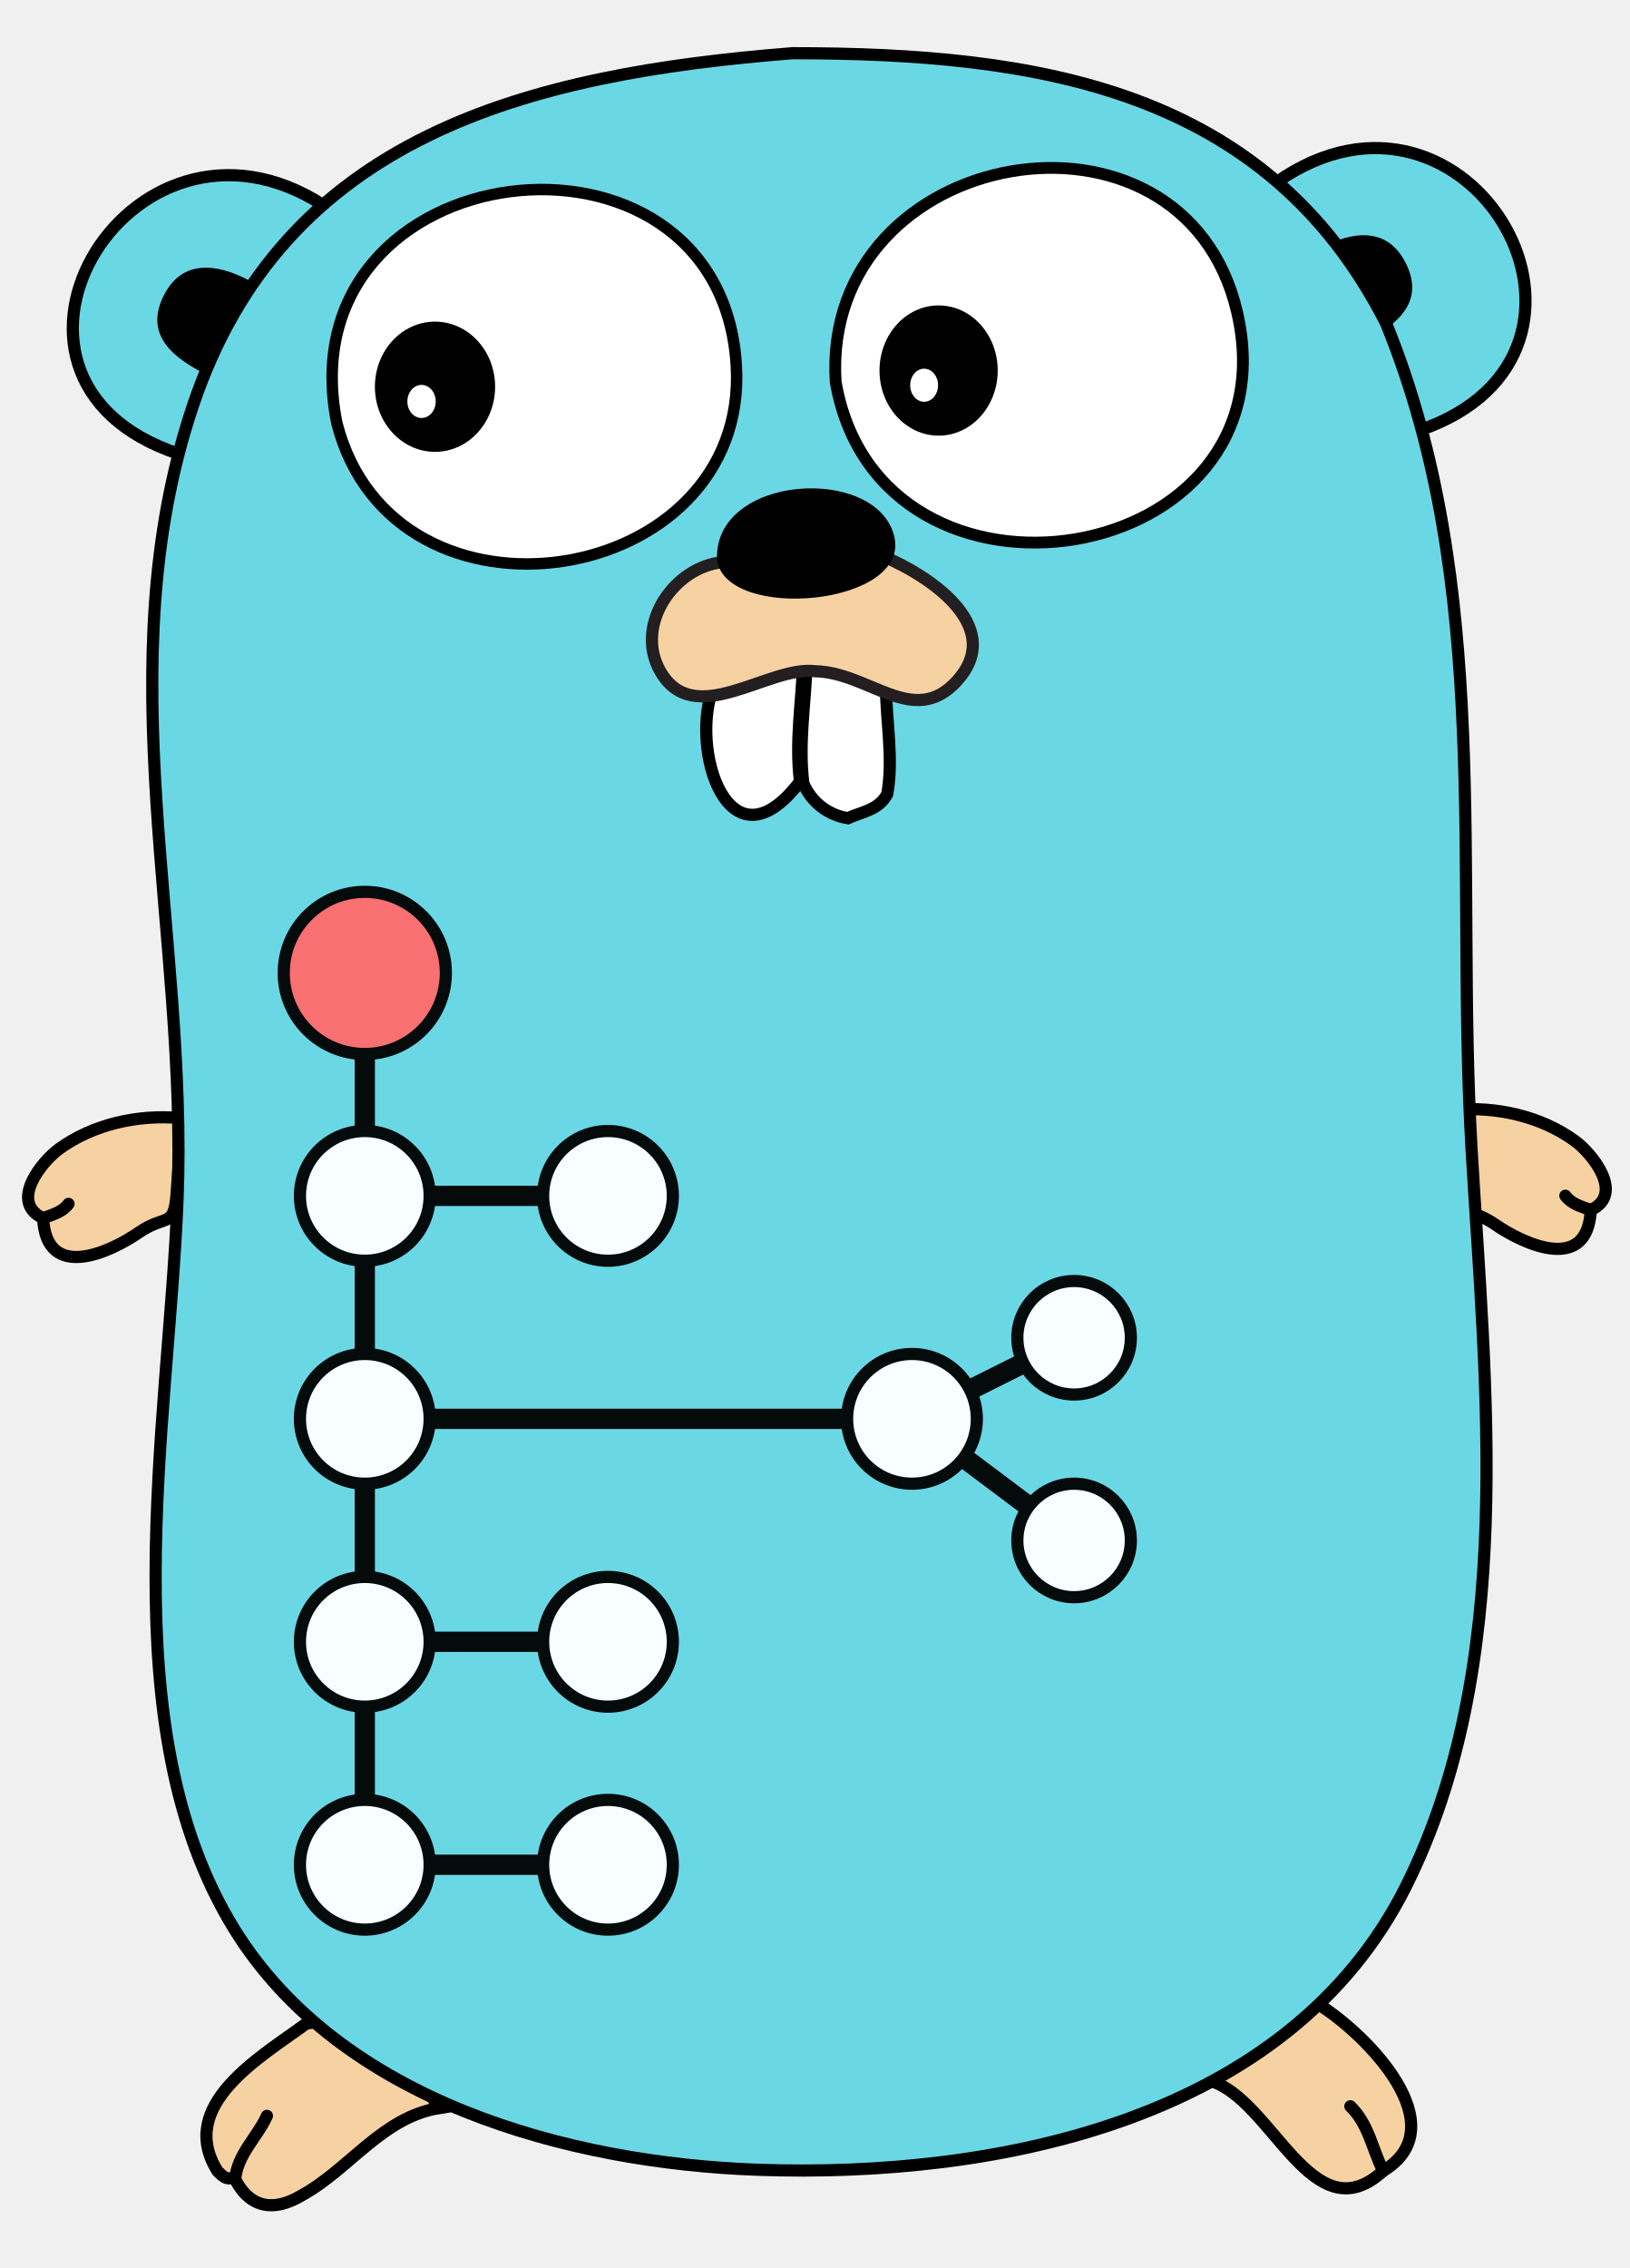
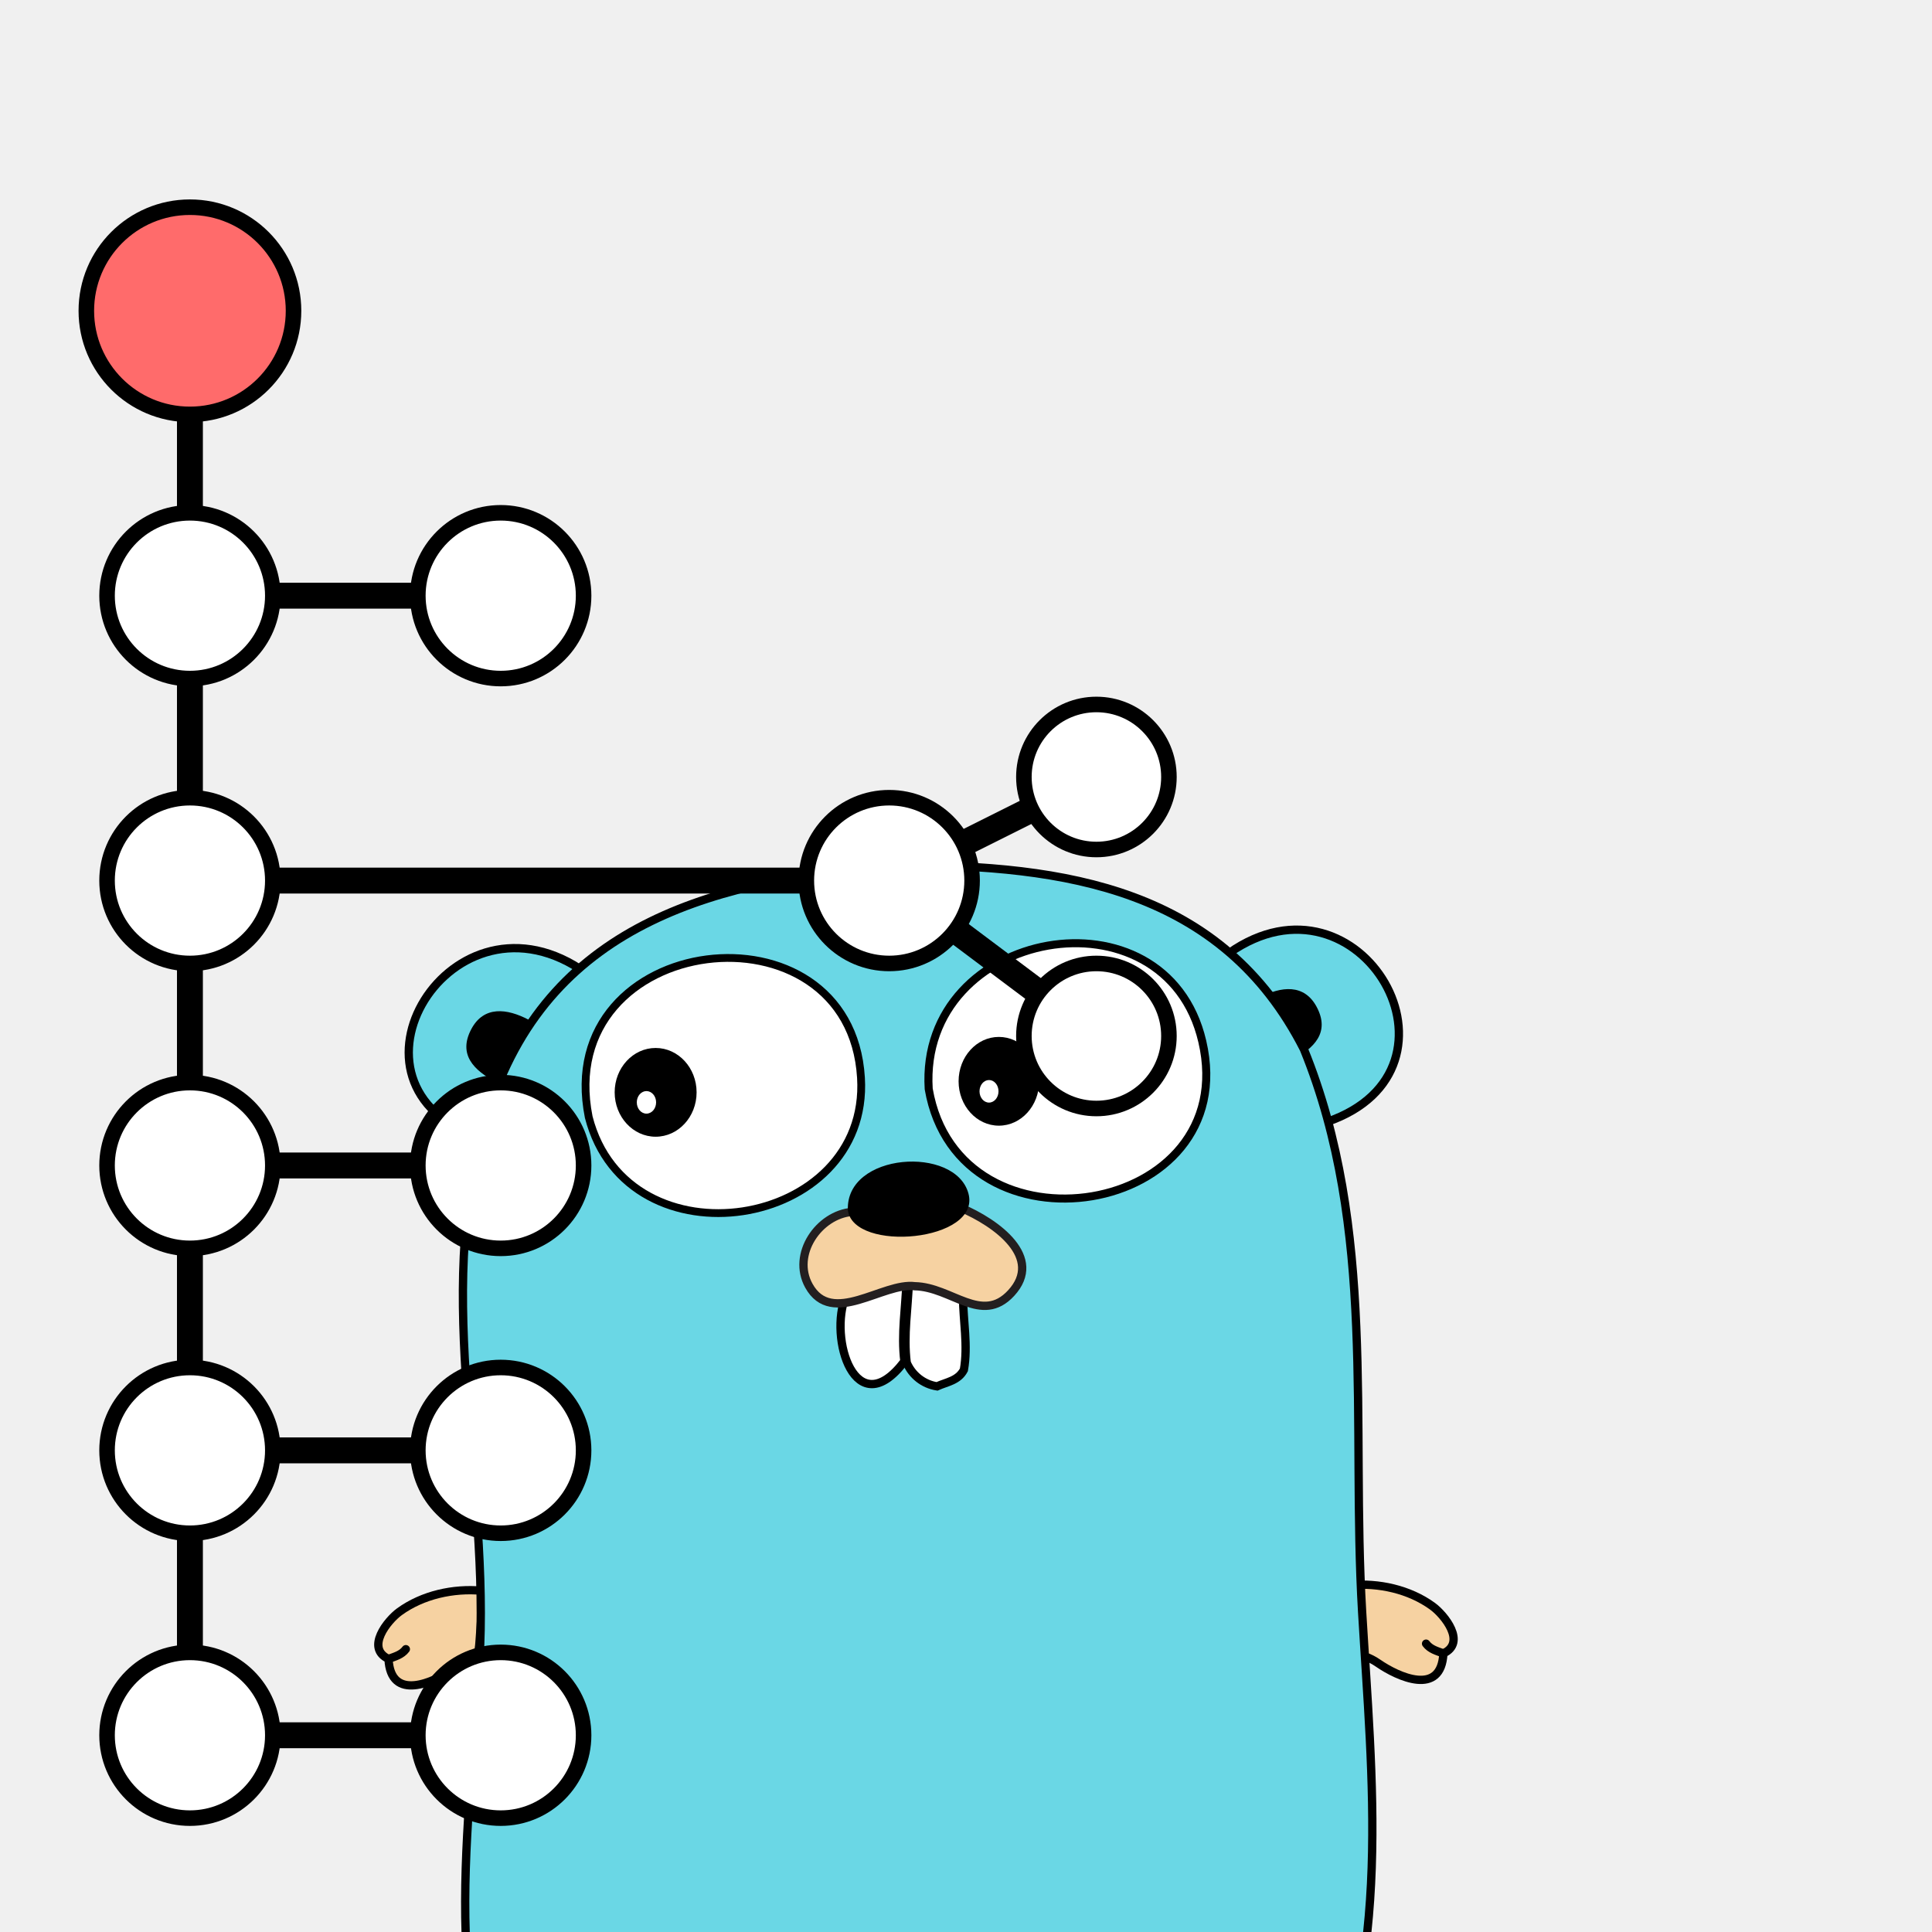
- <svg xmlns="http://www.w3.org/2000/svg" version="1.1" id="レイヤー_1" x="0px" y="0px" width="401.98px" height="559.472px" viewBox="0 0 401.98 559.472" enable-background="new 0 0 401.98 559.472" xml:space="preserve">
-   <path fill-rule="evenodd" clip-rule="evenodd" fill="#F6D2A2" stroke="#000000" stroke-width="3" stroke-linecap="round" d="  M10.634,300.493c0.764,15.751,16.499,8.463,23.626,3.539c6.765-4.675,8.743-0.789,9.337-10.015  c0.389-6.064,1.088-12.128,0.744-18.216c-10.23-0.927-21.357,1.509-29.744,7.602C10.277,286.542,2.177,296.561,10.634,300.493" />
-   <path fill-rule="evenodd" clip-rule="evenodd" fill="#C6B198" stroke="#000000" stroke-width="3" stroke-linecap="round" d="  M10.634,300.493c2.29-0.852,4.717-1.457,6.271-3.528" />
-   <path fill-rule="evenodd" clip-rule="evenodd" fill="#6AD7E5" stroke="#000000" stroke-width="3" stroke-linecap="round" d="  M46.997,112.853C-13.3,95.897,31.536,19.189,79.956,50.74L46.997,112.853z" />
-   <path fill-rule="evenodd" clip-rule="evenodd" fill="#6AD7E5" stroke="#000000" stroke-width="3" stroke-linecap="round" d="  M314.895,44.984c47.727-33.523,90.856,42.111,35.388,61.141L314.895,44.984z" />
-   <path fill-rule="evenodd" clip-rule="evenodd" fill="#F6D2A2" stroke="#000000" stroke-width="3" stroke-linecap="round" d="  M325.161,494.343c12.123,7.501,34.282,30.182,16.096,41.18c-17.474,15.999-27.254-17.561-42.591-22.211  C305.271,504.342,313.643,496.163,325.161,494.343z" />
-   <path fill-rule="evenodd" clip-rule="evenodd" fill="none" stroke="#000000" stroke-width="3" stroke-linecap="round" d="  M341.257,535.522c-2.696-5.361-3.601-11.618-8.102-15.939" />
-   <path fill-rule="evenodd" clip-rule="evenodd" fill="#F6D2A2" stroke="#000000" stroke-width="3" stroke-linecap="round" d="  M108.579,519.975c-14.229,2.202-22.238,15.039-34.1,21.558c-11.178,6.665-15.454-2.134-16.461-3.92  c-1.752-0.799-1.605,0.744-4.309-1.979c-10.362-16.354,10.797-28.308,21.815-36.432C90.87,496.1,100.487,509.404,108.579,519.975z" />
-   <path fill-rule="evenodd" clip-rule="evenodd" fill="none" stroke="#000000" stroke-width="3" stroke-linecap="round" d="  M58.019,537.612c0.542-6.233,5.484-10.407,7.838-15.677" />
-   <path fill-rule="evenodd" clip-rule="evenodd" d="M49.513,91.667c-7.955-4.208-13.791-9.923-8.925-19.124  c4.505-8.518,12.874-7.593,20.83-3.385L49.513,91.667z" />
-   <path fill-rule="evenodd" clip-rule="evenodd" d="M337.716,83.667c7.955-4.208,13.791-9.923,8.925-19.124  c-4.505-8.518-12.874-7.593-20.83-3.385L337.716,83.667z" />
-   <path fill-rule="evenodd" clip-rule="evenodd" fill="#F6D2A2" stroke="#000000" stroke-width="3" stroke-linecap="round" d="  M392.475,298.493c-0.764,15.751-16.499,8.463-23.626,3.539c-6.765-4.675-8.743-0.789-9.337-10.015  c-0.389-6.064-1.088-12.128-0.744-18.216c10.23-0.927,21.357,1.509,29.744,7.602C392.831,284.542,400.932,294.561,392.475,298.493" />
-   <path fill-rule="evenodd" clip-rule="evenodd" fill="#C6B198" stroke="#000000" stroke-width="3" stroke-linecap="round" d="  M392.475,298.493c-2.29-0.852-4.717-1.457-6.271-3.528" />
-   <g>
-     <path fill-rule="evenodd" clip-rule="evenodd" fill="#6AD7E5" stroke="#000000" stroke-width="3" stroke-linecap="round" d="   M195.512,13.124c60.365,0,116.953,8.633,146.452,66.629c26.478,65.006,17.062,135.104,21.1,203.806   c3.468,58.992,11.157,127.145-16.21,181.812c-28.79,57.514-100.73,71.982-160,69.863c-46.555-1.666-102.794-16.854-129.069-59.389   c-30.826-49.9-16.232-124.098-13.993-179.622c2.652-65.771-17.815-131.742,3.792-196.101   C69.999,33.359,130.451,18.271,195.512,13.124" />
+ <svg xmlns="http://www.w3.org/2000/svg" version="1.1" x="0px" y="0px" width="559.472px" height="559.472px" viewBox="0 0 559.472px 559.472" enable-background="new 0 0 559.472px 559.472" xml:space="preserve">
+   <defs>
+     <style type="text/css">
+ 			svg {
+ 				background-color: #DDDDDD;
+ 			}
+ 			#gopher {
+ 
+ 				transform-origin: right bottom;
+ 			}
+ 
+ 			#dep {
+ 				transform-origin: left bottom;
+ 			}
+ 		</style>
+   </defs>
+   <g id="gopher" transform="scale(0.8) translate(130,300)">
+     <path fill-rule="evenodd" clip-rule="evenodd" fill="#F6D2A2" stroke="#000000" stroke-width="3" stroke-linecap="round" d="  M10.634,300.493c0.764,15.751,16.499,8.463,23.626,3.539c6.765-4.675,8.743-0.789,9.337-10.015  c0.389-6.064,1.088-12.128,0.744-18.216c-10.23-0.927-21.357,1.509-29.744,7.602C10.277,286.542,2.177,296.561,10.634,300.493" />
+     <path fill-rule="evenodd" clip-rule="evenodd" fill="#C6B198" stroke="#000000" stroke-width="3" stroke-linecap="round" d="  M10.634,300.493c2.29-0.852,4.717-1.457,6.271-3.528" />
+     <path fill-rule="evenodd" clip-rule="evenodd" fill="#6AD7E5" stroke="#000000" stroke-width="3" stroke-linecap="round" d="  M46.997,112.853C-13.3,95.897,31.536,19.189,79.956,50.74L46.997,112.853z" />
+     <path fill-rule="evenodd" clip-rule="evenodd" fill="#6AD7E5" stroke="#000000" stroke-width="3" stroke-linecap="round" d="  M314.895,44.984c47.727-33.523,90.856,42.111,35.388,61.141L314.895,44.984z" />
+     <path fill-rule="evenodd" clip-rule="evenodd" fill="#F6D2A2" stroke="#000000" stroke-width="3" stroke-linecap="round" d="  M325.161,494.343c12.123,7.501,34.282,30.182,16.096,41.18c-17.474,15.999-27.254-17.561-42.591-22.211  C305.271,504.342,313.643,496.163,325.161,494.343z" />
+     <path fill-rule="evenodd" clip-rule="evenodd" fill="none" stroke="#000000" stroke-width="3" stroke-linecap="round" d="  M341.257,535.522c-2.696-5.361-3.601-11.618-8.102-15.939" />
+     <path fill-rule="evenodd" clip-rule="evenodd" fill="#F6D2A2" stroke="#000000" stroke-width="3" stroke-linecap="round" d="  M108.579,519.975c-14.229,2.202-22.238,15.039-34.1,21.558c-11.178,6.665-15.454-2.134-16.461-3.92  c-1.752-0.799-1.605,0.744-4.309-1.979c-10.362-16.354,10.797-28.308,21.815-36.432C90.87,496.1,100.487,509.404,108.579,519.975z" />
+     <path fill-rule="evenodd" clip-rule="evenodd" fill="none" stroke="#000000" stroke-width="3" stroke-linecap="round" d="  M58.019,537.612c0.542-6.233,5.484-10.407,7.838-15.677" />
+     <path fill-rule="evenodd" clip-rule="evenodd" d="M49.513,91.667c-7.955-4.208-13.791-9.923-8.925-19.124  c4.505-8.518,12.874-7.593,20.83-3.385L49.513,91.667z" />
+     <path fill-rule="evenodd" clip-rule="evenodd" d="M337.716,83.667c7.955-4.208,13.791-9.923,8.925-19.124  c-4.505-8.518-12.874-7.593-20.83-3.385L337.716,83.667z" />
+     <path fill-rule="evenodd" clip-rule="evenodd" fill="#F6D2A2" stroke="#000000" stroke-width="3" stroke-linecap="round" d="  M392.475,298.493c-0.764,15.751-16.499,8.463-23.626,3.539c-6.765-4.675-8.743-0.789-9.337-10.015  c-0.389-6.064-1.088-12.128-0.744-18.216c10.23-0.927,21.357,1.509,29.744,7.602C392.831,284.542,400.932,294.561,392.475,298.493" />
+     <path fill-rule="evenodd" clip-rule="evenodd" fill="#C6B198" stroke="#000000" stroke-width="3" stroke-linecap="round" d="  M392.475,298.493c-2.29-0.852-4.717-1.457-6.271-3.528" />
+     <g>
+       <path fill-rule="evenodd" clip-rule="evenodd" fill="#6AD7E5" stroke="#000000" stroke-width="3" stroke-linecap="round" d="   M195.512,13.124c60.365,0,116.953,8.633,146.452,66.629c26.478,65.006,17.062,135.104,21.1,203.806   c3.468,58.992,11.157,127.145-16.21,181.812c-28.79,57.514-100.73,71.982-160,69.863c-46.555-1.666-102.794-16.854-129.069-59.389   c-30.826-49.9-16.232-124.098-13.993-179.622c2.652-65.771-17.815-131.742,3.792-196.101   C69.999,33.359,130.451,18.271,195.512,13.124" />
+     </g>
+     <path fill-rule="evenodd" clip-rule="evenodd" fill="#FFFFFF" stroke="#000000" stroke-width="2.908" stroke-linecap="round" d="  M206.169,94.16c10.838,63.003,113.822,46.345,99.03-17.197C291.935,19.983,202.567,35.755,206.169,94.16" />
+     <path fill-rule="evenodd" clip-rule="evenodd" fill="#FFFFFF" stroke="#000000" stroke-width="2.821" stroke-linecap="round" d="  M83.103,104.35c14.047,54.85,101.864,40.807,98.554-14.213C177.691,24.242,69.673,36.957,83.103,104.35" />
+     <path fill-rule="evenodd" clip-rule="evenodd" fill="#FFFFFF" stroke="#000000" stroke-width="3" stroke-linecap="round" d="  M218.594,169.762c0.046,8.191,1.861,17.387,0.312,26.101c-2.091,3.952-6.193,4.37-9.729,5.967c-4.89-0.767-9.002-3.978-10.963-8.552  c-1.255-9.946,0.468-19.576,0.785-29.526L218.594,169.762z" />
+     <g>
+       <ellipse fill-rule="evenodd" clip-rule="evenodd" cx="107.324" cy="95.404" rx="14.829" ry="16.062" />
+       <ellipse fill-rule="evenodd" clip-rule="evenodd" fill="#FFFFFF" cx="104" cy="99.029" rx="3.496" ry="4.082" />
+     </g>
+     <g>
+       <ellipse fill-rule="evenodd" clip-rule="evenodd" cx="231.571" cy="91.404" rx="14.582" ry="16.062" />
+       <ellipse fill-rule="evenodd" clip-rule="evenodd" fill="#FFFFFF" cx="228" cy="95.029" rx="3.438" ry="4.082" />
+     </g>
+     <path fill-rule="evenodd" clip-rule="evenodd" fill="#FFFFFF" stroke="#000000" stroke-width="3" stroke-linecap="round" d="  M176.217,168.87c-6.47,15.68,3.608,47.035,21.163,23.908c-1.255-9.946,0.468-19.576,0.785-29.526L176.217,168.87z" />
+     <g>
+       <path fill-rule="evenodd" clip-rule="evenodd" fill="#F6D2A2" stroke="#231F20" stroke-width="3" stroke-linecap="round" d="   M178.431,138.673c-12.059,1.028-21.916,15.366-15.646,26.709c8.303,15.024,26.836-1.329,38.379,0.203   c13.285,0.272,24.17,14.047,34.84,2.49c11.867-12.854-5.109-25.373-18.377-30.97L178.431,138.673z" />
+       <path fill-rule="evenodd" clip-rule="evenodd" d="M176.913,138.045c-0.893-20.891,38.938-23.503,43.642-6.016   C225.247,149.475,178.874,153.527,176.913,138.045C175.348,125.682,176.913,138.045,176.913,138.045z" />
+     </g>
  </g>
-   <path fill-rule="evenodd" clip-rule="evenodd" fill="#FFFFFF" stroke="#000000" stroke-width="2.908" stroke-linecap="round" d="  M206.169,94.16c10.838,63.003,113.822,46.345,99.03-17.197C291.935,19.983,202.567,35.755,206.169,94.16" />
-   <path fill-rule="evenodd" clip-rule="evenodd" fill="#FFFFFF" stroke="#000000" stroke-width="2.821" stroke-linecap="round" d="  M83.103,104.35c14.047,54.85,101.864,40.807,98.554-14.213C177.691,24.242,69.673,36.957,83.103,104.35" />
-   <path fill-rule="evenodd" clip-rule="evenodd" fill="#FFFFFF" stroke="#000000" stroke-width="3" stroke-linecap="round" d="  M218.594,169.762c0.046,8.191,1.861,17.387,0.312,26.101c-2.091,3.952-6.193,4.37-9.729,5.967c-4.89-0.767-9.002-3.978-10.963-8.552  c-1.255-9.946,0.468-19.576,0.785-29.526L218.594,169.762z" />
-   <g>
-     <ellipse fill-rule="evenodd" clip-rule="evenodd" cx="107.324" cy="95.404" rx="14.829" ry="16.062" />
-     <ellipse fill-rule="evenodd" clip-rule="evenodd" fill="#FFFFFF" cx="104" cy="99.029" rx="3.496" ry="4.082" />
-   </g>
-   <g>
-     <ellipse fill-rule="evenodd" clip-rule="evenodd" cx="231.571" cy="91.404" rx="14.582" ry="16.062" />
-     <ellipse fill-rule="evenodd" clip-rule="evenodd" fill="#FFFFFF" cx="228" cy="95.029" rx="3.438" ry="4.082" />
-   </g>
-   <path fill-rule="evenodd" clip-rule="evenodd" fill="#FFFFFF" stroke="#000000" stroke-width="3" stroke-linecap="round" d="  M176.217,168.87c-6.47,15.68,3.608,47.035,21.163,23.908c-1.255-9.946,0.468-19.576,0.785-29.526L176.217,168.87z" />
-   <g>
-     <path fill-rule="evenodd" clip-rule="evenodd" fill="#F6D2A2" stroke="#231F20" stroke-width="3" stroke-linecap="round" d="   M178.431,138.673c-12.059,1.028-21.916,15.366-15.646,26.709c8.303,15.024,26.836-1.329,38.379,0.203   c13.285,0.272,24.17,14.047,34.84,2.49c11.867-12.854-5.109-25.373-18.377-30.97L178.431,138.673z" />
-     <path fill-rule="evenodd" clip-rule="evenodd" d="M176.913,138.045c-0.893-20.891,38.938-23.503,43.642-6.016   C225.247,149.475,178.874,153.527,176.913,138.045C175.348,125.682,176.913,138.045,176.913,138.045z" />
-   </g>
-   <g id="deps" transform="translate(-80,-20)" opacity="0.95" stroke="#000" stroke-width="5" fill="none">
-     <line x1="170" y1="260" x2="170" y2="480" />
+   <g id="deps" transform="translate(-200,-300) scale(1.5)" stroke="#000" stroke-width="5">
+     <line x1="170" y1="260" x2="170" y2="535" />
    <line x1="170" y1="315" x2="230" y2="315" />
    <line x1="170" y1="370" x2="320" y2="370" />
    <line x1="170" y1="425" x2="230" y2="425" />
    <line x1="170" y1="480" x2="230" y2="480" />
+     <line x1="170" y1="535" x2="230" y2="535" />
    <line x1="305" y1="370" x2="345" y2="400" />
    <line x1="305" y1="370" x2="345" y2="350" />
    <g fill="#ffffff" stroke-width="3">
      <circle cx="170" cy="260" r="20" fill="#ff6b6b" />
      <circle cx="170" cy="315" r="16" />
      <circle cx="170" cy="370" r="16" />
      <circle cx="170" cy="425" r="16" />
      <circle cx="170" cy="480" r="16" />
+       <circle cx="170" cy="535" r="16" />
      <circle cx="230" cy="315" r="16" />
      <circle cx="305" cy="370" r="16" />
      <circle cx="230" cy="425" r="16" />
      <circle cx="230" cy="480" r="16" />
+       <circle cx="230" cy="535" r="16" />
      <circle cx="345" cy="400" r="14" />
      <circle cx="345" cy="350" r="14" />
    </g>
  </g>
</svg>
